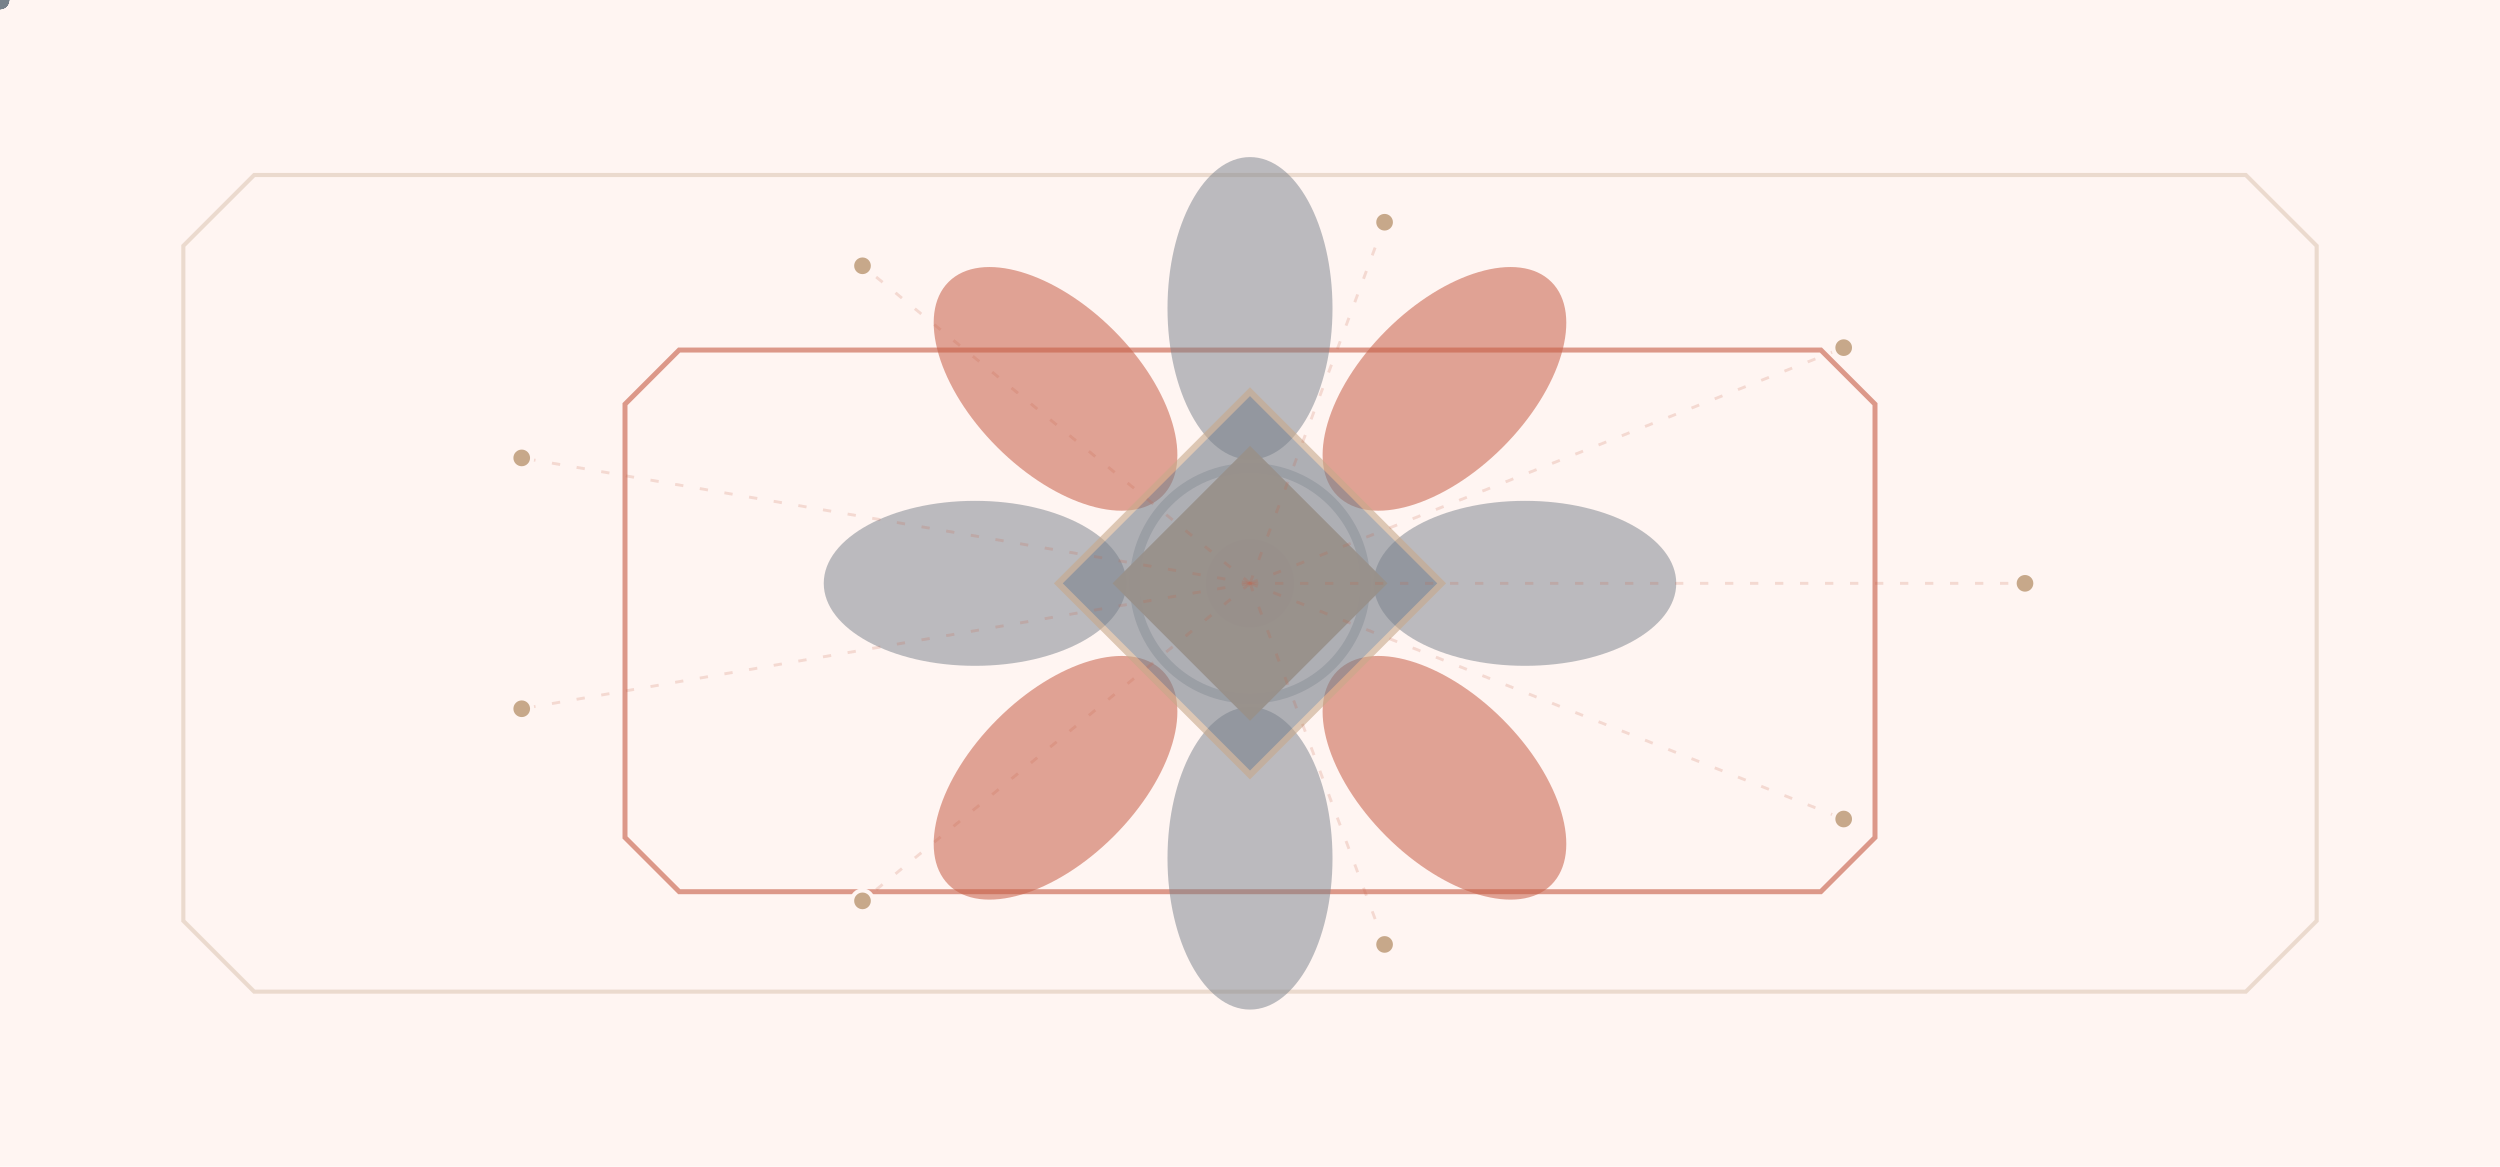
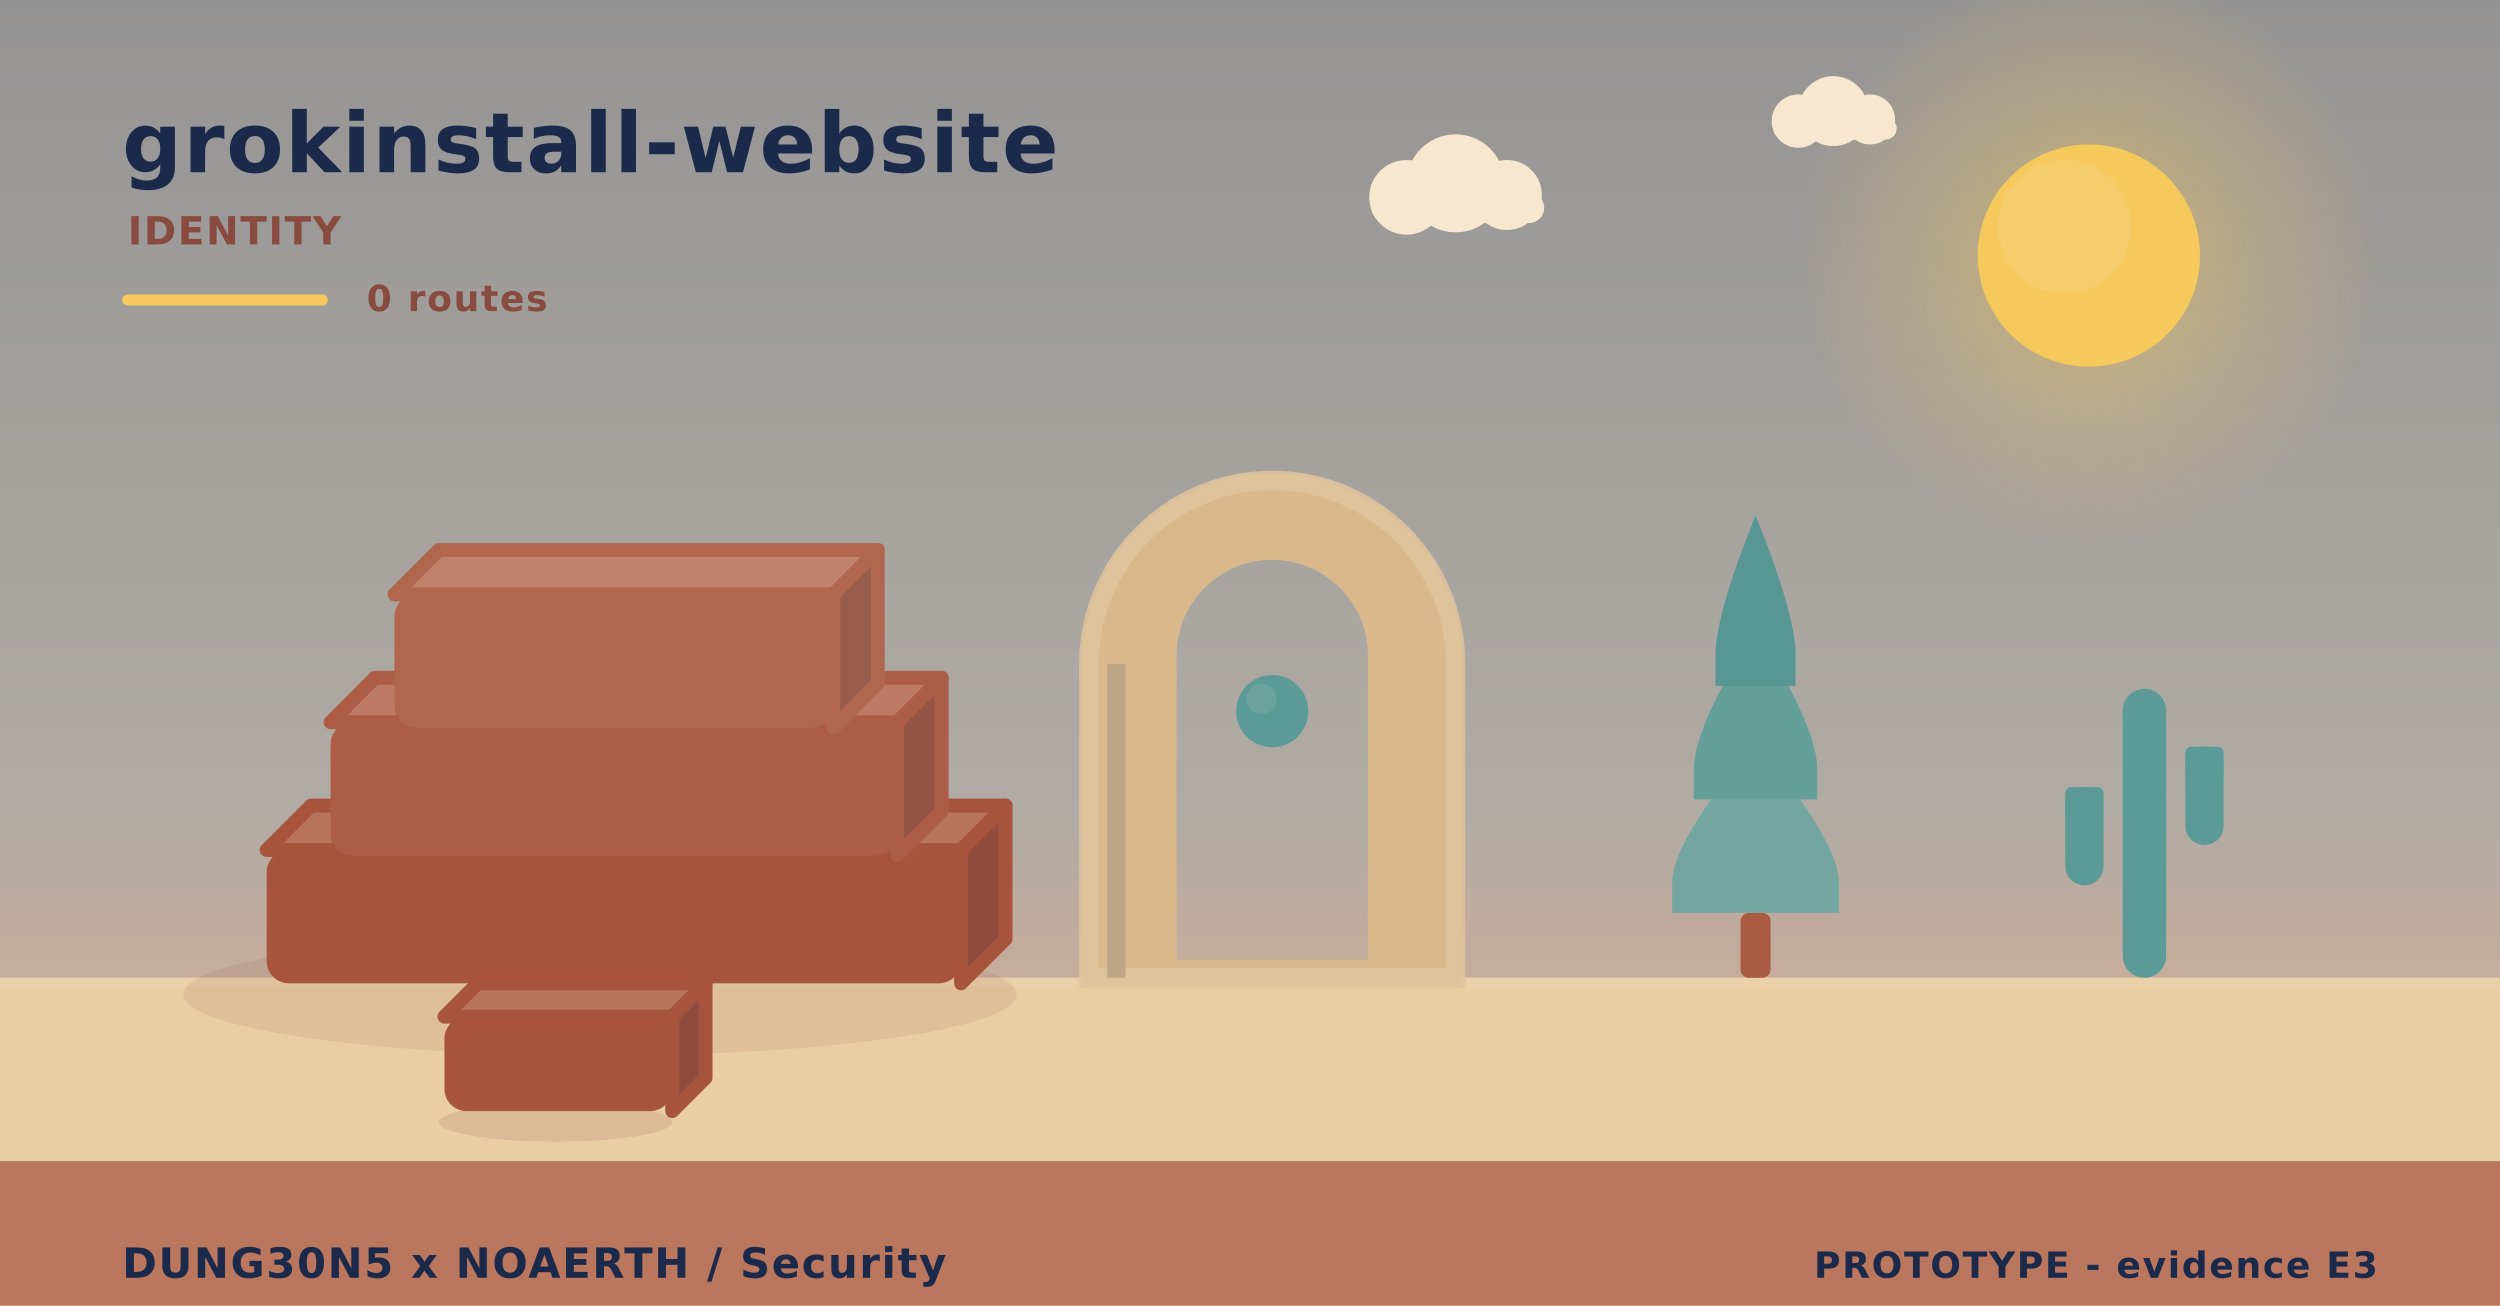
- <svg xmlns="http://www.w3.org/2000/svg" viewBox="0 0 1200 560" width="1200" height="560" role="img" aria-label="grokinstall-website hero">
-   <rect width="1200" height="560" fill="#fff5f2" />
-   <defs>
-     <linearGradient id="gh" x1="0" y1="0" x2="1" y2="1">
-       <stop offset="0%" stop-color="#c75f48" />
-       <stop offset="100%" stop-color="#78818a" />
-     </linearGradient>
-   </defs>
-   <path d="M122.00,84.00 H1078.00 L1112.00,118.00 V442.00 L1078.00,476.00 H122.00 L88.00,442.00 V118.00 Z" fill="none" stroke="rgba(199,168,138,0.420)" stroke-width="2.00" opacity="0.80" />
-   <path d="M326.00,168.00 H874.00 L900.00,194.00 V402.00 L874.00,428.00 H326.00 L300.00,402.00 V194.00 Z" fill="none" stroke="rgba(199,95,72,0.680)" stroke-width="2.40" opacity="0.90" />
-   <ellipse cx="600.00" cy="148.00" rx="39.60" ry="72.60" fill="rgba(120,129,138,0.500)" opacity="1.00" transform="rotate(0.0 600.00 148.00)" />
-   <ellipse cx="693.34" cy="186.66" rx="39.60" ry="72.60" fill="rgba(199,95,72,0.550)" opacity="1.00" transform="rotate(45.0 693.34 186.66)" />
-   <ellipse cx="732.00" cy="280.00" rx="39.60" ry="72.60" fill="rgba(120,129,138,0.500)" opacity="1.00" transform="rotate(90.0 732.00 280.00)" />
-   <ellipse cx="693.34" cy="373.34" rx="39.60" ry="72.60" fill="rgba(199,95,72,0.550)" opacity="1.00" transform="rotate(135.0 693.34 373.34)" />
-   <ellipse cx="600.00" cy="412.00" rx="39.60" ry="72.60" fill="rgba(120,129,138,0.500)" opacity="1.00" transform="rotate(180.0 600.00 412.00)" />
-   <ellipse cx="506.66" cy="373.34" rx="39.60" ry="72.60" fill="rgba(199,95,72,0.550)" opacity="1.00" transform="rotate(225.0 506.66 373.34)" />
-   <ellipse cx="468.00" cy="280.00" rx="39.60" ry="72.60" fill="rgba(120,129,138,0.500)" opacity="1.00" transform="rotate(270.0 468.00 280.00)" />
-   <ellipse cx="506.66" cy="186.66" rx="39.60" ry="72.60" fill="rgba(199,95,72,0.550)" opacity="1.00" transform="rotate(315.0 506.66 186.66)" />
-   <circle cx="600.00" cy="280.00" r="55.44" fill="none" stroke="rgba(120,129,138,0.500)" stroke-width="4.62" opacity="0.70" />
-   <circle cx="600.00" cy="280.00" r="21.12" fill="rgba(199,95,72,0.550)" opacity="1.00" />
-   <polygon points="600.00,214.00 666.00,280.00 600.00,346.00 534.00,280.00" fill="#c7a88a" opacity="0.95" />
+ <svg xmlns="http://www.w3.org/2000/svg" width="900" height="470" viewBox="0 0 900 470" role="img" aria-label="grokinstall-website - identity">
+   <linearGradient id="skyh" x1="0" y1="0" x2="0" y2="1">
+     <stop offset="0" stop-color="#959494" />
+     <stop offset="0.62" stop-color="#b0aba4" />
+     <stop offset="1" stop-color="#f3ad8a" />
+   </linearGradient>
+   <rect width="900" height="470" fill="url(#skyh)" />
+   <radialGradient id="sunh">
+     <stop offset="0.35" stop-color="#f5c95c" stop-opacity="0.34" />
+     <stop offset="1" stop-color="#f5c95c" stop-opacity="0" />
+   </radialGradient>
+   <circle cx="752" cy="92" r="104" fill="url(#sunh)" />
+   <circle cx="752" cy="92" r="40" fill="#f5c95c" />
+   <circle cx="743.2" cy="81.6" r="24" fill="#f5d27e" opacity="0.5" />
  <g>
-     <polygon points="600.00,188.00 692.00,280.00 600.00,372.00 508.00,280.00" fill="#78818a" opacity="0.60" stroke="#c7a88a" stroke-width="3" />
-     <animate attributeName="opacity" values="0.25;1.0;0.25" dur="11.2s" begin="1.27s" repeatCount="indefinite" />
+     <circle cx="524" cy="66" r="17.64" fill="#f6e7ce" />
+     <circle cx="506.36" cy="71.04" r="13.44" fill="#f6e7ce" />
+     <circle cx="542.48" cy="70.2" r="12.6" fill="#f6e7ce" />
+     <rect x="493.76" y="69.36" width="62.16" height="10.92" rx="5.46" fill="#f6e7ce" />
+     <animateTransform attributeName="transform" type="translate" values="0 0;24 0;0 0" dur="36s" begin="0s" repeatCount="indefinite" />
  </g>
-   <line x1="600.00" y1="280.00" x2="972.00" y2="280.00" stroke="rgba(199,95,72,0.340)" stroke-width="1.40" opacity="0.55" stroke-dasharray="4 8" />
-   <circle cx="972.00" cy="280.00" r="5.00" fill="#c7a88a" opacity="1.00" stroke="#fff5f2" stroke-width="2.00" />
-   <g opacity="0.9">
-     <circle cx="0.00" cy="0.00" r="4.40" fill="#78818a" opacity="1.00" />
-     <animateTransform attributeName="transform" type="translate" values="600.00,280.00 972.00,280.00" dur="4.667s" begin="1.27s" repeatCount="indefinite" />
-     <animateTransform attributeName="transform" type="translate" values="972.00,280.00 600.00,280.00" dur="4.667s" begin="3.603s" repeatCount="indefinite" />
+   <g>
+     <circle cx="660" cy="40" r="12.6" fill="#f6e7ce" />
+     <circle cx="647.4" cy="43.6" r="9.6" fill="#f6e7ce" />
+     <circle cx="673.2" cy="43" r="9" fill="#f6e7ce" />
+     <rect x="638.4" y="42.4" width="44.4" height="7.8" rx="3.9" fill="#f6e7ce" />
+     <animateTransform attributeName="transform" type="translate" values="0 0;-18 0;0 0" dur="46s" begin="3s" repeatCount="indefinite" />
  </g>
-   <line x1="600.00" y1="280.00" x2="884.97" y2="393.13" stroke="rgba(199,95,72,0.340)" stroke-width="1.40" opacity="0.55" stroke-dasharray="4 8" />
-   <circle cx="884.97" cy="393.13" r="5.00" fill="#c7a88a" opacity="1.00" stroke="#fff5f2" stroke-width="2.00" />
-   <g opacity="0.9">
-     <circle cx="0.00" cy="0.00" r="4.40" fill="#78818a" opacity="1.00" />
-     <animateTransform attributeName="transform" type="translate" values="600.00,280.00 884.97,393.13" dur="4.667s" begin="1.57s" repeatCount="indefinite" />
-     <animateTransform attributeName="transform" type="translate" values="884.97,393.13 600.00,280.00" dur="4.667s" begin="3.903s" repeatCount="indefinite" />
+   <rect x="0" y="352" width="900" height="118" fill="#e9cda3" />
+   <rect x="0" y="352" width="900" height="3" fill="#ebd1a9" />
+   <text x="44" y="62" font-family="Verdana,DejaVu Sans,sans-serif" font-size="30" font-weight="700" letter-spacing="0.6" fill="#1b2a4a" text-anchor="start">grokinstall-website</text>
+   <text x="46" y="88" font-family="Verdana,DejaVu Sans,sans-serif" font-size="14" font-weight="700" letter-spacing="0.6" fill="#894b3f" text-anchor="start">IDENTITY</text>
+   <rect x="44" y="106" width="74" height="4" rx="2" fill="#f5c95c" />
+   <text x="132" y="112" font-family="Verdana,DejaVu Sans,sans-serif" font-size="13" font-weight="700" letter-spacing="0.6" fill="#894b3f" text-anchor="start">0 routes</text>
+   <ellipse cx="216" cy="358" rx="150" ry="22" fill="rgba(138,90,68,0.11)" />
+   <g>
+     <path d="M96,306 L346,306 L362,290 L112,290 Z" fill="#b9745c" stroke="#a8543c" stroke-width="5" stroke-linejoin="round" />
+     <path d="M346,306 L362,290 L362,338 L346,354 Z" fill="#904d3e" stroke="#a8543c" stroke-width="5" stroke-linejoin="round" />
+     <rect x="96" y="306" width="250" height="48" rx="8" fill="#a8543c" />
+     <animateTransform attributeName="transform" type="translate" values="0 10;0 0" dur="0.9s" begin="0s" fill="freeze" />
  </g>
-   <line x1="600.00" y1="280.00" x2="664.60" y2="453.33" stroke="rgba(199,95,72,0.340)" stroke-width="1.40" opacity="0.55" stroke-dasharray="4 8" />
-   <circle cx="664.60" cy="453.33" r="5.00" fill="#c7a88a" opacity="1.00" stroke="#fff5f2" stroke-width="2.00" />
-   <g opacity="0.9">
-     <circle cx="0.00" cy="0.00" r="4.40" fill="#78818a" opacity="1.00" />
-     <animateTransform attributeName="transform" type="translate" values="600.00,280.00 664.60,453.33" dur="4.667s" begin="1.87s" repeatCount="indefinite" />
-     <animateTransform attributeName="transform" type="translate" values="664.60,453.33 600.00,280.00" dur="4.667s" begin="4.203s" repeatCount="indefinite" />
+   <g>
+     <path d="M119,260 L323,260 L339,244 L135,244 Z" fill="#bd7b63" stroke="#ad5d45" stroke-width="5" stroke-linejoin="round" />
+     <path d="M323,260 L339,244 L339,292 L323,308 Z" fill="#945446" stroke="#ad5d45" stroke-width="5" stroke-linejoin="round" />
+     <rect x="119" y="260" width="204" height="48" rx="8" fill="#ad5d45" />
+     <animateTransform attributeName="transform" type="translate" values="0 10;0 0" dur="0.9s" begin="0.28s" fill="freeze" />
  </g>
-   <line x1="600.00" y1="280.00" x2="414.00" y2="432.42" stroke="rgba(199,95,72,0.340)" stroke-width="1.40" opacity="0.55" stroke-dasharray="4 8" />
-   <circle cx="414.00" cy="432.42" r="5.00" fill="#c7a88a" opacity="1.00" stroke="#fff5f2" stroke-width="2.00" />
-   <g opacity="0.9">
-     <circle cx="0.00" cy="0.00" r="4.40" fill="#78818a" opacity="1.00" />
-     <animateTransform attributeName="transform" type="translate" values="600.00,280.00 414.00,432.42" dur="4.667s" begin="2.17s" repeatCount="indefinite" />
-     <animateTransform attributeName="transform" type="translate" values="414.00,432.42 600.00,280.00" dur="4.667s" begin="4.503s" repeatCount="indefinite" />
+   <g>
+     <path d="M142,214 L300,214 L316,198 L158,198 Z" fill="#c0826a" stroke="#b1664e" stroke-width="5" stroke-linejoin="round" />
+     <path d="M300,214 L316,198 L316,246 L300,262 Z" fill="#985c4d" stroke="#b1664e" stroke-width="5" stroke-linejoin="round" />
+     <rect x="142" y="214" width="158" height="48" rx="8" fill="#b1664e" />
+     <animateTransform attributeName="transform" type="translate" values="0 10;0 0" dur="0.9s" begin="0.56s" fill="freeze" />
  </g>
-   <line x1="600.00" y1="280.00" x2="250.43" y2="340.20" stroke="rgba(199,95,72,0.340)" stroke-width="1.40" opacity="0.55" stroke-dasharray="4 8" />
-   <circle cx="250.43" cy="340.20" r="5.00" fill="#c7a88a" opacity="1.00" stroke="#fff5f2" stroke-width="2.00" />
-   <g opacity="0.9">
-     <circle cx="0.00" cy="0.00" r="4.40" fill="#78818a" opacity="1.00" />
-     <animateTransform attributeName="transform" type="translate" values="600.00,280.00 250.43,340.20" dur="4.667s" begin="2.47s" repeatCount="indefinite" />
-     <animateTransform attributeName="transform" type="translate" values="250.43,340.20 600.00,280.00" dur="4.667s" begin="4.803s" repeatCount="indefinite" />
+   <path d="M392,352 L392,238.96 A66,66 0 0 1 524,238.96 L524,352 Z M421.04,348 L421.04,236 A36.96,36.96 0 0 1 494.96,236 L494.96,348 Z" fill="#d9b98c" fill-rule="evenodd" stroke="#d9b98c" stroke-width="5" stroke-linejoin="round" />
+   <path d="M392,352 L392,238.96 A66,66 0 0 1 524,238.96 L524,352 Z" fill="none" stroke="#e0c49c" stroke-width="7" stroke-linecap="round" opacity="0.85" />
+   <rect x="398.6" y="238.96" width="6.6" height="113.04" fill="#bea583" />
+   <g>
+     <circle cx="458" cy="256" r="13" fill="#5b9a97" />
+     <circle cx="454.1" cy="251.58" r="5.46" fill="#7aa9a2" opacity="0.55" />
+     <animate attributeName="opacity" values="0.78;1;0.78" dur="5.2s" begin="0s" repeatCount="indefinite" />
  </g>
-   <line x1="600.00" y1="280.00" x2="250.43" y2="219.80" stroke="rgba(199,95,72,0.340)" stroke-width="1.40" opacity="0.55" stroke-dasharray="4 8" />
-   <circle cx="250.43" cy="219.80" r="5.00" fill="#c7a88a" opacity="1.00" stroke="#fff5f2" stroke-width="2.00" />
-   <g opacity="0.9">
-     <circle cx="0.00" cy="0.00" r="4.40" fill="#78818a" opacity="1.00" />
-     <animateTransform attributeName="transform" type="translate" values="600.00,280.00 250.43,219.80" dur="4.667s" begin="2.77s" repeatCount="indefinite" />
-     <animateTransform attributeName="transform" type="translate" values="250.43,219.80 600.00,280.00" dur="4.667s" begin="5.103s" repeatCount="indefinite" />
+   <rect x="626.6" y="328.64" width="10.8" height="23.36" rx="3" fill="#ac5b43" />
+   <path d="M632,267.32 Q602,302.89 602,317.6 Q602,328.64 602,328.64 L662,328.64 Q662,328.64 662,317.6 Q662,302.89 632,267.32 Z" fill="#74a6a0" />
+   <path d="M632,226.44 Q609.8,262.01 609.8,276.72 Q609.8,287.76 609.8,287.76 L654.2,287.76 Q654.2,287.76 654.2,276.72 Q654.2,262.01 632,226.44 Z" fill="#649f9a" />
+   <path d="M632,185.56 Q617.6,221.13 617.6,235.84 Q617.6,246.88 617.6,246.88 L646.4,246.88 Q646.4,246.88 646.4,235.84 Q646.4,221.13 632,185.56 Z" fill="#589694" />
+   <rect x="764.18" y="248" width="15.64" height="104" rx="7.82" fill="#5b9a97" />
+   <rect x="743.48" y="283.36" width="13.8" height="35.36" rx="6.9" fill="#5b9a97" />
+   <rect x="743.48" y="283.36" width="13.8" height="10.4" rx="2.3" fill="#5b9a97" />
+   <rect x="786.72" y="268.8" width="13.8" height="35.36" rx="6.9" fill="#5b9a97" />
+   <rect x="786.72" y="268.8" width="13.8" height="10.4" rx="2.3" fill="#5b9a97" />
+   <ellipse cx="200" cy="404" rx="42" ry="7" fill="rgba(138,90,68,0.15)" />
+   <g>
+     <path d="M160,366 L242,366 L254,354 L172,354 Z" fill="#b9745c" stroke="#a8543c" stroke-width="5" stroke-linejoin="round" />
+     <path d="M242,366 L254,354 L254,388 L242,400 Z" fill="#904d3e" stroke="#a8543c" stroke-width="5" stroke-linejoin="round" />
+     <rect x="160" y="366" width="82" height="34" rx="8" fill="#a8543c" />
+     <animateTransform attributeName="transform" type="translate" values="0 10;0 0" dur="0.7s" begin="0.8s" fill="freeze" />
  </g>
-   <line x1="600.00" y1="280.00" x2="414.00" y2="127.58" stroke="rgba(199,95,72,0.340)" stroke-width="1.40" opacity="0.55" stroke-dasharray="4 8" />
-   <circle cx="414.00" cy="127.58" r="5.00" fill="#c7a88a" opacity="1.00" stroke="#fff5f2" stroke-width="2.00" />
-   <g opacity="0.9">
-     <circle cx="0.00" cy="0.00" r="4.40" fill="#78818a" opacity="1.00" />
-     <animateTransform attributeName="transform" type="translate" values="600.00,280.00 414.00,127.58" dur="4.667s" begin="3.07s" repeatCount="indefinite" />
-     <animateTransform attributeName="transform" type="translate" values="414.00,127.58 600.00,280.00" dur="4.667s" begin="5.403s" repeatCount="indefinite" />
-   </g>
-   <line x1="600.00" y1="280.00" x2="664.60" y2="106.67" stroke="rgba(199,95,72,0.340)" stroke-width="1.40" opacity="0.55" stroke-dasharray="4 8" />
-   <circle cx="664.60" cy="106.67" r="5.00" fill="#c7a88a" opacity="1.00" stroke="#fff5f2" stroke-width="2.00" />
-   <g opacity="0.9">
-     <circle cx="0.00" cy="0.00" r="4.40" fill="#78818a" opacity="1.00" />
-     <animateTransform attributeName="transform" type="translate" values="600.00,280.00 664.60,106.67" dur="4.667s" begin="3.37s" repeatCount="indefinite" />
-     <animateTransform attributeName="transform" type="translate" values="664.60,106.67 600.00,280.00" dur="4.667s" begin="5.703s" repeatCount="indefinite" />
-   </g>
-   <line x1="600.00" y1="280.00" x2="884.97" y2="166.87" stroke="rgba(199,95,72,0.340)" stroke-width="1.40" opacity="0.55" stroke-dasharray="4 8" />
-   <circle cx="884.97" cy="166.87" r="5.00" fill="#c7a88a" opacity="1.00" stroke="#fff5f2" stroke-width="2.00" />
-   <g opacity="0.9">
-     <circle cx="0.00" cy="0.00" r="4.40" fill="#78818a" opacity="1.00" />
-     <animateTransform attributeName="transform" type="translate" values="600.00,280.00 884.97,166.87" dur="4.667s" begin="3.67s" repeatCount="indefinite" />
-     <animateTransform attributeName="transform" type="translate" values="884.97,166.87 600.00,280.00" dur="4.667s" begin="6.003s" repeatCount="indefinite" />
-   </g>
+   <rect x="0" y="418" width="900" height="52" rx="0" fill="#b87159" opacity="0.94" />
+   <text x="44" y="460" font-family="Verdana,DejaVu Sans,sans-serif" font-size="15" font-weight="700" letter-spacing="0.6" fill="#1b2a4a" text-anchor="start">DUNG30N5 x NOAERTH  /  Security</text>
+   <text x="856" y="460" font-family="Verdana,DejaVu Sans,sans-serif" font-size="13" font-weight="700" letter-spacing="0.6" fill="#1b2a4a" text-anchor="end">PROTOTYPE  -  evidence E3</text>
</svg>
